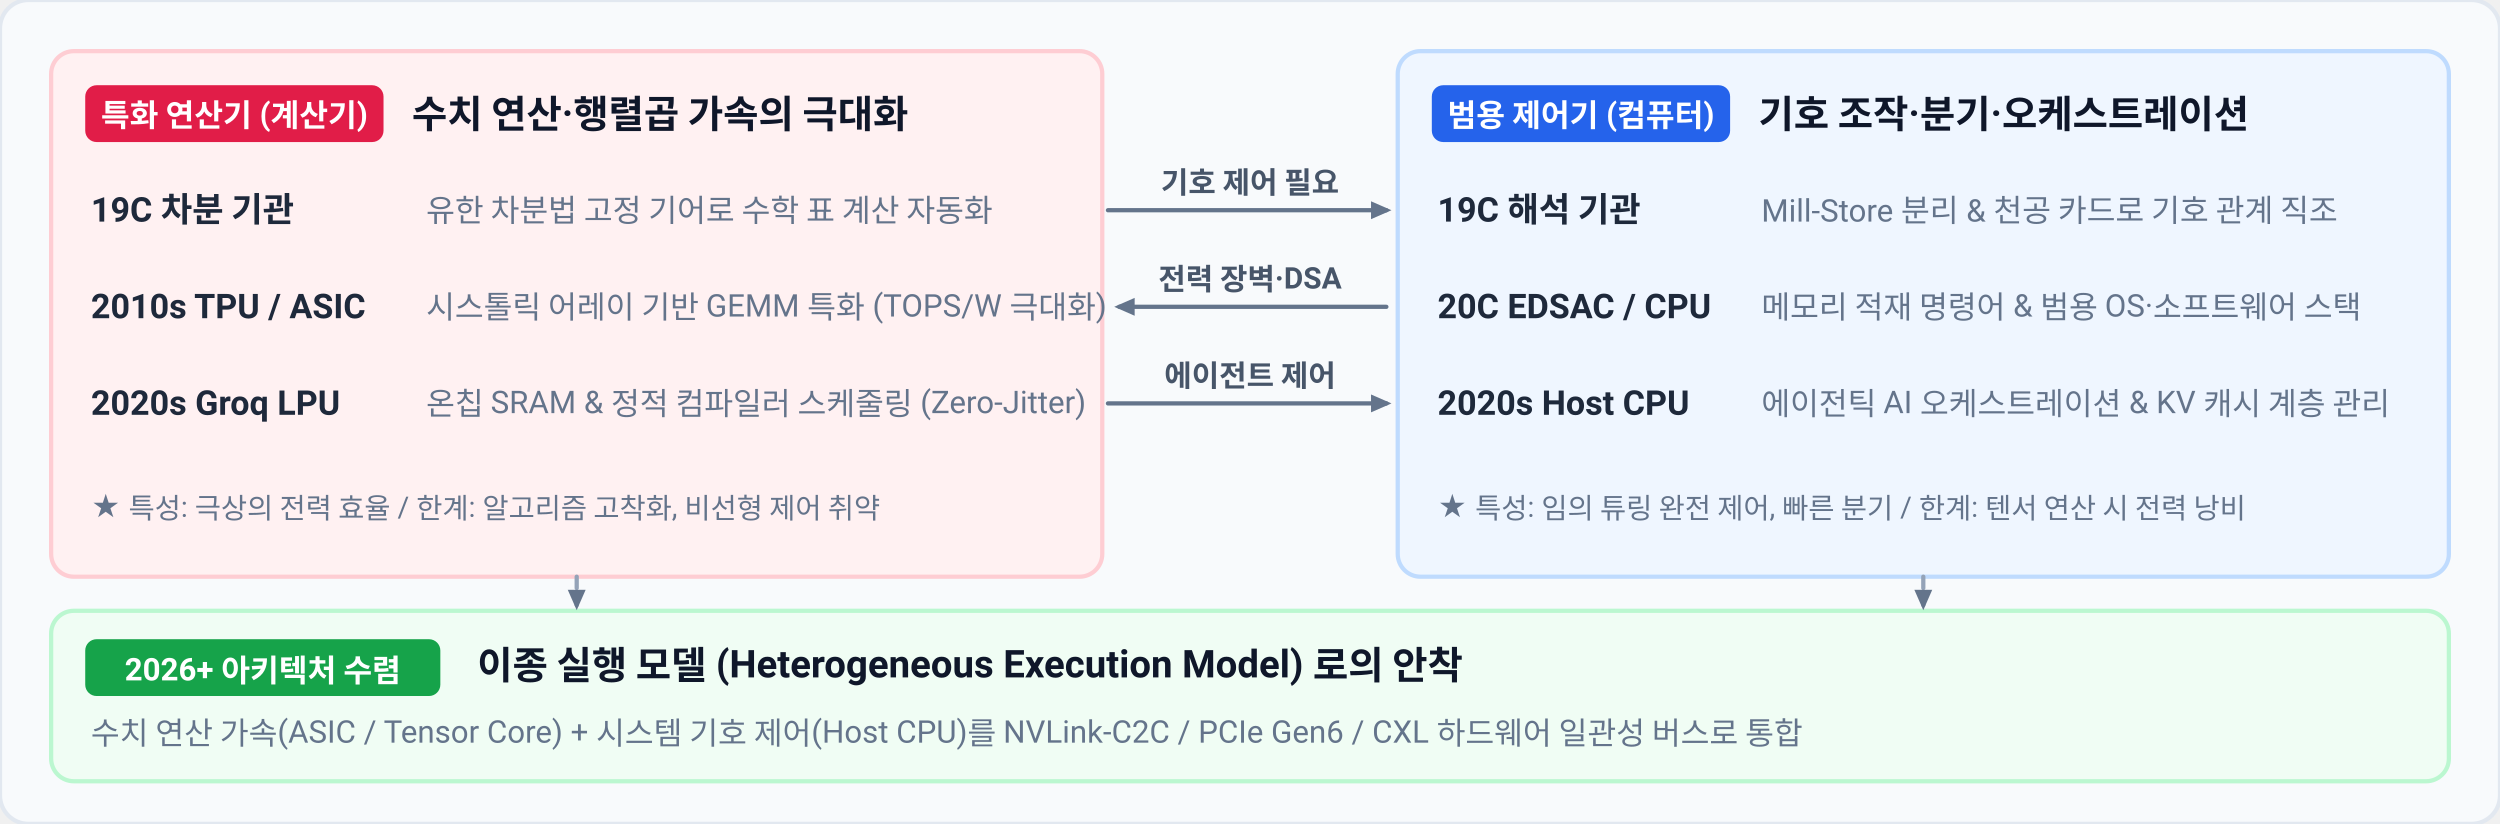
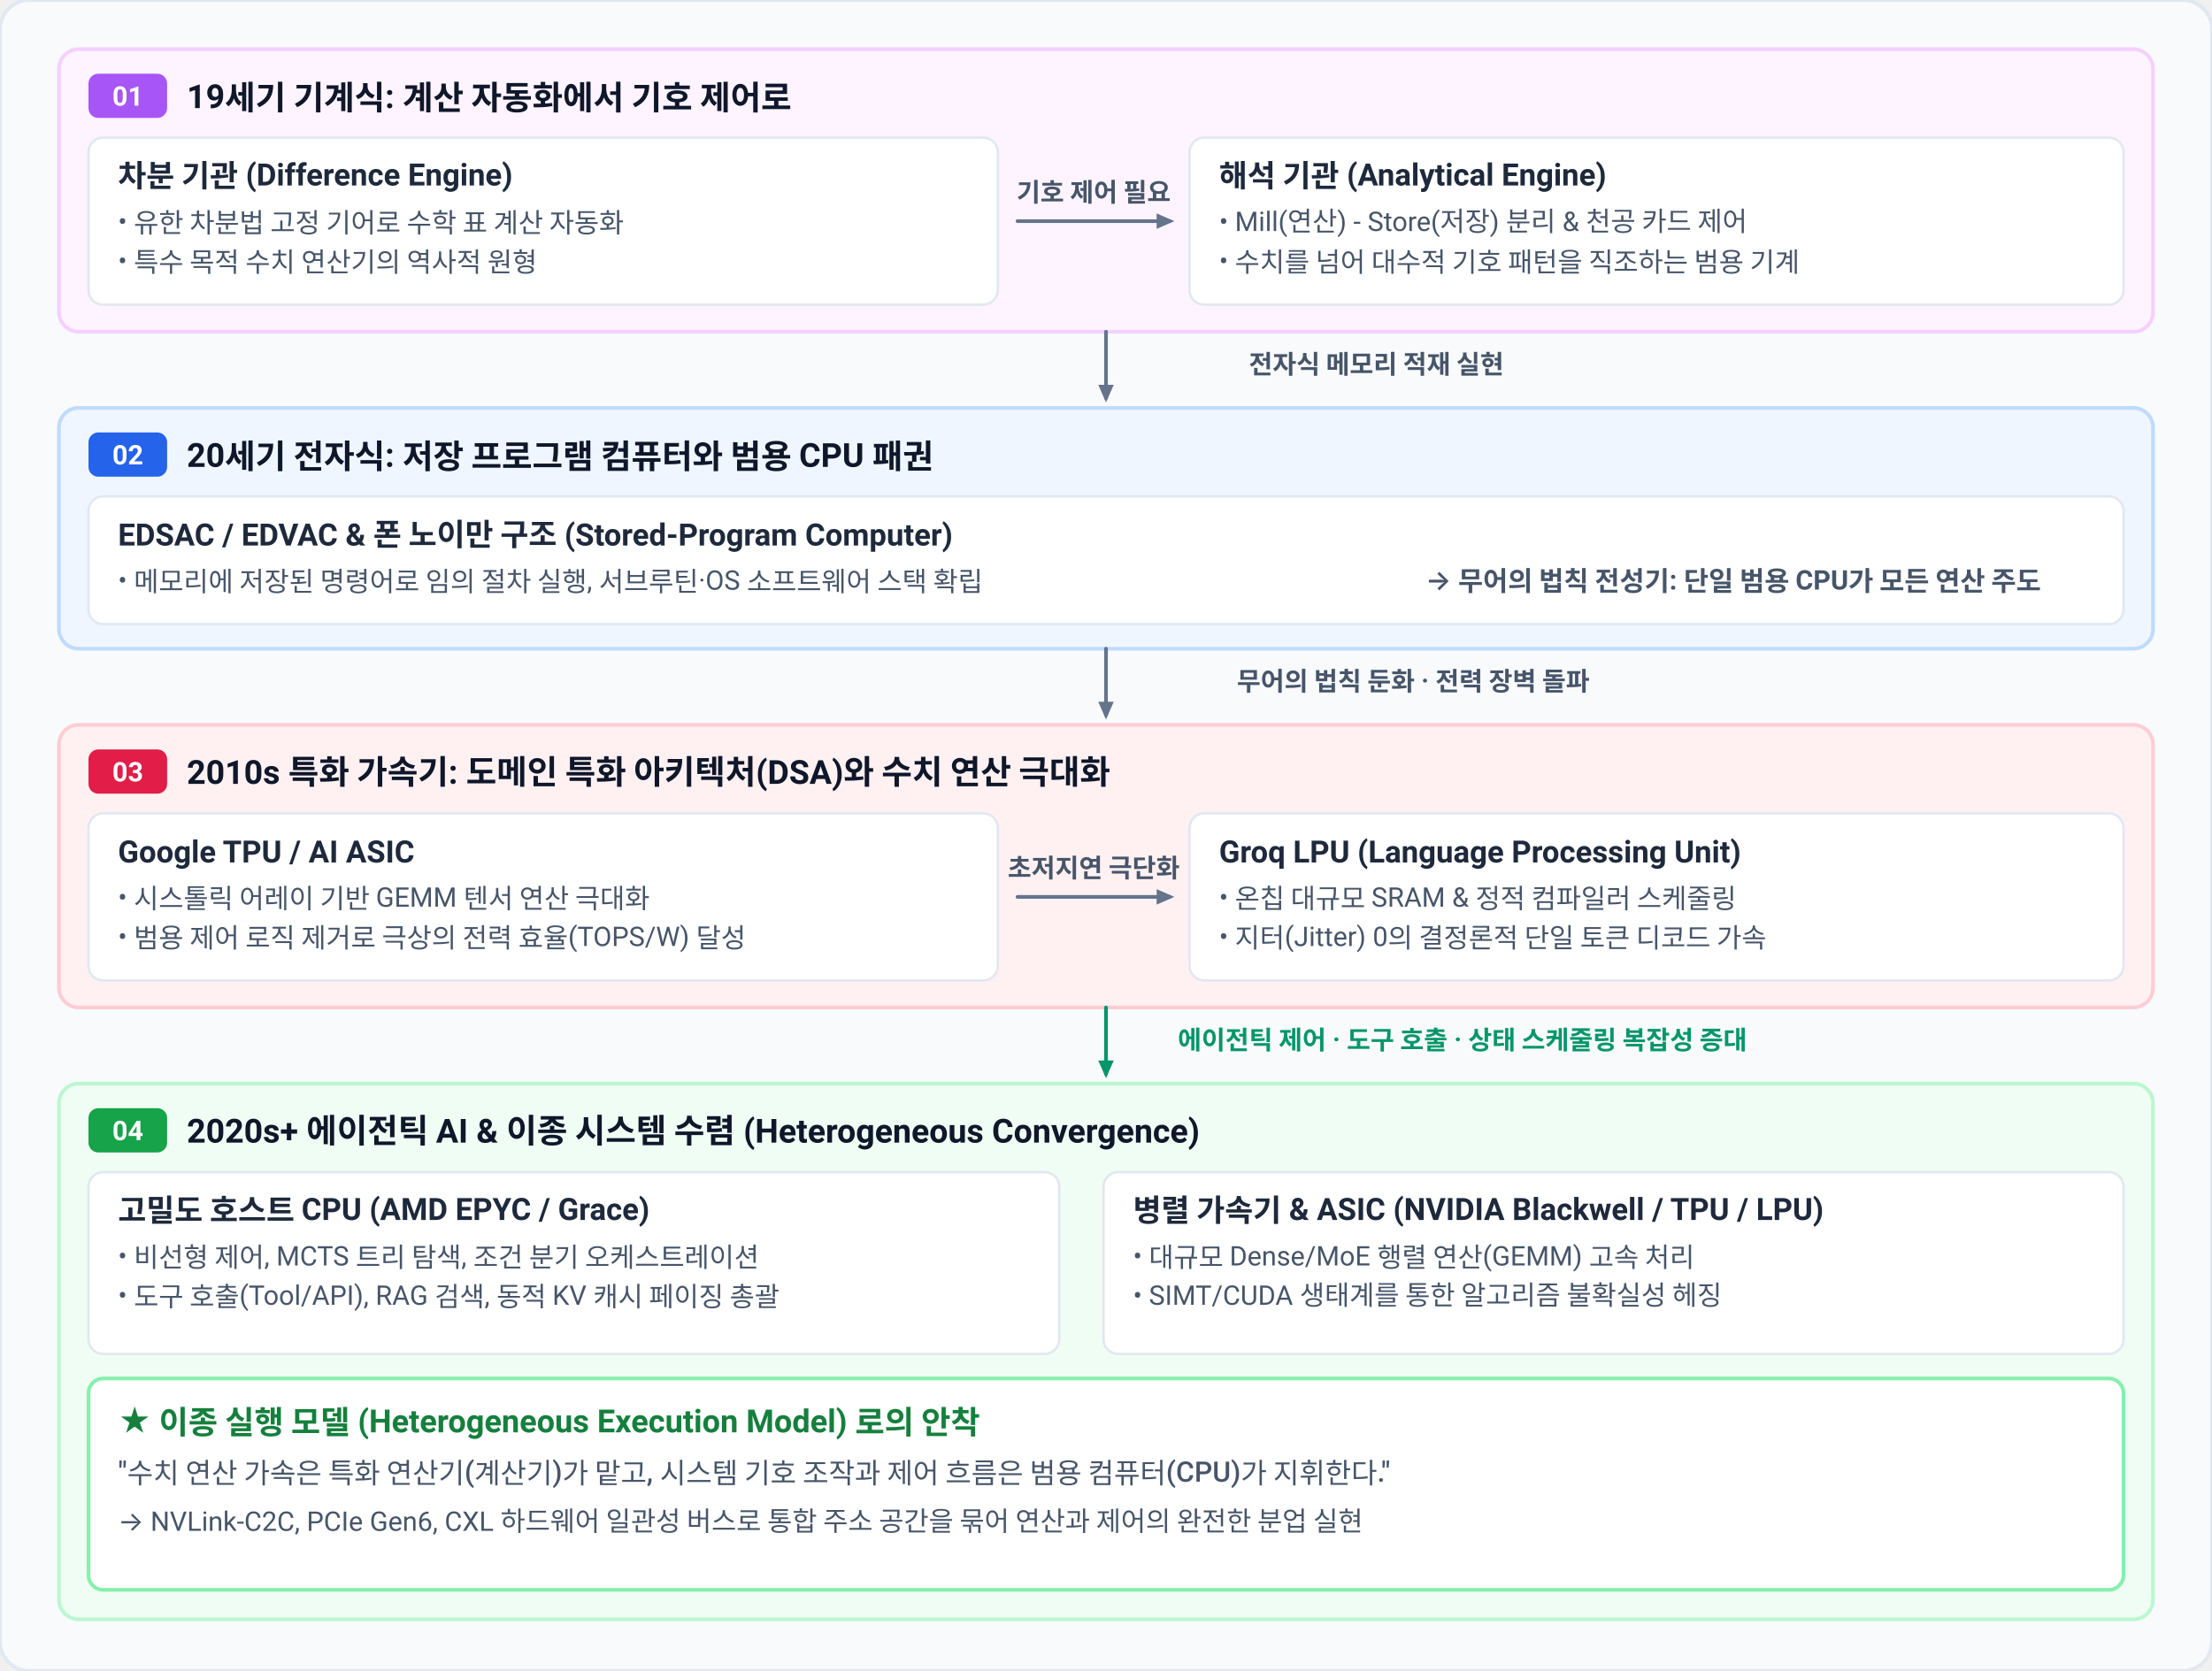
- <svg xmlns="http://www.w3.org/2000/svg" viewBox="0 0 880 290" width="880" height="290">
+ <svg xmlns="http://www.w3.org/2000/svg" viewBox="0 0 900 680" width="900" height="680">
  <defs>
    <style>
      .bg { fill: #f8fafc; stroke: #e2e8f0; stroke-width: 1.5px; }
-       .col-spec { fill: #fff1f2; stroke: #fecdd3; stroke-width: 1.5px; }
-       .col-gen { fill: #eff6ff; stroke: #bfdbfe; stroke-width: 1.5px; }
-       .box-conv { fill: #f0fdf4; stroke: #bbf7d0; stroke-width: 1.5px; }
+       
+       .box-e1 { fill: #fdf4ff; stroke: #f5d0fe; stroke-width: 1.5px; }
+       .box-e2 { fill: #eff6ff; stroke: #bfdbfe; stroke-width: 1.5px; }
+       .box-e3 { fill: #fff1f2; stroke: #fecdd3; stroke-width: 1.5px; }
+       .box-e4 { fill: #f0fdf4; stroke: #bbf7d0; stroke-width: 1.5px; }

-       .badge-spec { fill: #e11d48; }
-       .badge-gen { fill: #2563eb; }
-       .badge-conv { fill: #16a34a; }
+       .card-inner { fill: #ffffff; stroke: #e2e8f0; stroke-width: 1px; }
+       .card-highlight { fill: #ffffff; stroke: #86efac; stroke-width: 1.5px; }
+ 
+       .badge-e1 { fill: #a855f7; }
+       .badge-e2 { fill: #2563eb; }
+       .badge-e3 { fill: #e11d48; }
+       .badge-e4 { fill: #16a34a; }

      .badge-text { fill: #ffffff; font-family: -apple-system, BlinkMacSystemFont, "Segoe UI", Roboto, "Pretendard", sans-serif; font-size: 11px; font-weight: 700; }
-       .title { fill: #0f172a; font-family: -apple-system, BlinkMacSystemFont, "Segoe UI", Roboto, "Pretendard", sans-serif; font-size: 13.5px; font-weight: 700; }
-       .item-title { fill: #1e293b; font-family: -apple-system, BlinkMacSystemFont, "Segoe UI", Roboto, "Pretendard", sans-serif; font-size: 12px; font-weight: 600; }
-       .item-sub { fill: #64748b; font-family: -apple-system, BlinkMacSystemFont, "Segoe UI", Roboto, "Pretendard", sans-serif; font-size: 11px; font-weight: 400; }
-       
+       .sec-title { fill: #0f172a; font-family: -apple-system, BlinkMacSystemFont, "Segoe UI", Roboto, "Pretendard", sans-serif; font-size: 13.5px; font-weight: 700; }
+       .card-title { fill: #1e293b; font-family: -apple-system, BlinkMacSystemFont, "Segoe UI", Roboto, "Pretendard", sans-serif; font-size: 12.5px; font-weight: 700; }
+       .card-desc { fill: #475569; font-family: -apple-system, BlinkMacSystemFont, "Segoe UI", Roboto, "Pretendard", sans-serif; font-size: 11px; font-weight: 400; }
+ 
      .arrow-main { stroke: #64748b; stroke-width: 1.5; stroke-linecap: round; stroke-linejoin: round; fill: none; }
-       .arrow-dash { stroke: #94a3b8; stroke-width: 1.5; stroke-dasharray: 4 3; stroke-linecap: round; fill: none; }
+       .arrow-accent { stroke: #059669; stroke-width: 1.5; stroke-linecap: round; stroke-linejoin: round; fill: none; }
      .arrow-head { fill: #64748b; }
-       .arrow-text { fill: #475569; font-family: -apple-system, BlinkMacSystemFont, "Segoe UI", Roboto, "Pretendard", sans-serif; font-size: 10.5px; font-weight: 600; text-anchor: middle; }
+       .arrow-head-accent { fill: #059669; }
+       .arrow-label { fill: #475569; font-family: -apple-system, BlinkMacSystemFont, "Segoe UI", Roboto, "Pretendard", sans-serif; font-size: 10.5px; font-weight: 600; text-anchor: middle; }

      @media (prefers-color-scheme: dark) {
        .bg { fill: #090d16; stroke: #1e293b; }
-         .col-spec { fill: #1f1315; stroke: #4c1d24; }
-         .col-gen { fill: #111a2e; stroke: #1e3a5f; }
-         .box-conv { fill: #0d2019; stroke: #134e38; }
+         
+         .box-e1 { fill: #1b1124; stroke: #4a1d6d; }
+         .box-e2 { fill: #101a2e; stroke: #1e3a5f; }
+         .box-e3 { fill: #1f1215; stroke: #541c26; }
+         .box-e4 { fill: #0c1f17; stroke: #14532d; }

-         .badge-spec { fill: #fb7185; }
-         .badge-gen { fill: #60a5fa; }
-         .badge-conv { fill: #4ade80; }
+         .card-inner { fill: #121826; stroke: #1e293b; }
+         .card-highlight { fill: #13231b; stroke: #166534; }
+ 
+         .badge-e1 { fill: #c084fc; }
+         .badge-e2 { fill: #60a5fa; }
+         .badge-e3 { fill: #fb7185; }
+         .badge-e4 { fill: #4ade80; }

        .badge-text { fill: #0f172a; }
-         .title { fill: #f8fafc; }
-         .item-title { fill: #e2e8f0; }
-         .item-sub { fill: #94a3b8; }
-         
+         .sec-title { fill: #f8fafc; }
+         .card-title { fill: #e2e8f0; }
+         .card-desc { fill: #94a3b8; }
+ 
        .arrow-main { stroke: #94a3b8; }
-         .arrow-dash { stroke: #64748b; }
+         .arrow-accent { stroke: #4ade80; }
        .arrow-head { fill: #94a3b8; }
-         .arrow-text { fill: #cbd5e1; }
+         .arrow-head-accent { fill: #4ade80; }
+         .arrow-label { fill: #cbd5e1; }
      }
    </style>
    <marker id="arrow" viewBox="0 0 10 10" refX="6" refY="5" markerWidth="6" markerHeight="6" orient="auto-start-reverse">
      <path d="M 0 1.5 L 8 5 L 0 8.5 z" class="arrow-head" />
    </marker>
+     <marker id="arrow-acc" viewBox="0 0 10 10" refX="6" refY="5" markerWidth="6" markerHeight="6" orient="auto-start-reverse">
+       <path d="M 0 1.5 L 8 5 L 0 8.5 z" class="arrow-head-accent" />
+     </marker>
  </defs>
-   <rect width="880" height="290" rx="10" class="bg" />
-   <rect x="18" y="18" width="370" height="185" rx="8" class="col-spec" />
-   <rect x="30" y="30" width="105" height="20" rx="4" class="badge-spec" />
-   <text x="82.5" y="44.5" text-anchor="middle" class="badge-text">특화 연산기 (계산기)</text>
-   <text x="145" y="45" class="title">수치 연산·행렬곱 가속의 극대화</text>
-   <text x="32" y="78" class="item-title">19C 차분 기관</text>
-   <text x="150" y="78" class="item-sub">유한 차분법 고정 기어로 수학 표 계산 자동화</text>
-   <text x="32" y="112" class="item-title">2010s TPU / ASIC</text>
-   <text x="150" y="112" class="item-sub">시스톨릭 어레이 기반 GEMM 특화 (TOPS/W 극대화)</text>
-   <text x="32" y="146" class="item-title">2020s Groq LPU</text>
-   <text x="150" y="146" class="item-sub">온칩 SRAM &amp; 정적 컴파일러 스케줄링 (Zero-Jitter)</text>
-   <text x="32" y="182" class="item-sub" style="font-size:10px;">★ 특성: 극상의 전력 효율 / 한계: 알고리즘 고착화, 비선형 제어 취약</text>
-   <rect x="492" y="18" width="370" height="185" rx="8" class="col-gen" />
-   <rect x="504" y="30" width="105" height="20" rx="4" class="badge-gen" />
-   <text x="556.5" y="44.5" text-anchor="middle" class="badge-text">범용 제어기 (컴퓨터)</text>
-   <text x="619" y="45" class="title">기호 조작·분기·오케스트레이션</text>
-   <text x="506" y="78" class="item-title">19C 해석 기관</text>
-   <text x="620" y="78" class="item-sub">Mill-Store 분리 &amp; 천공 카드로 기호 관계 직조</text>
-   <text x="506" y="112" class="item-title">20C EDSAC / CPU</text>
-   <text x="620" y="112" class="item-sub">메모리 적재 명령어 &amp; 범용 OS·소프트웨어 스택</text>
-   <text x="506" y="146" class="item-title">2020s Host CPU</text>
-   <text x="620" y="146" class="item-sub">에이전틱 AI 오케스트레이션 &amp; KV 캐시 계층 관리</text>
-   <text x="506" y="182" class="item-sub" style="font-size:10px;">★ 특성: 임의 튜링 완전 제어, 빠른 분기 / 한계: 텐서 연산 시 전력 낭비</text>
-   <path d="M 390 74 L 488 74" class="arrow-main" marker-end="url(#arrow)" />
-   <text x="440" y="68" class="arrow-text">기호 제어 필요</text>
-   <path d="M 488 108 L 394 108" class="arrow-main" marker-end="url(#arrow)" />
-   <text x="440" y="102" class="arrow-text">전력 장벽·DSA</text>
-   <path d="M 390 142 L 488 142" class="arrow-main" marker-end="url(#arrow)" />
-   <text x="440" y="136" class="arrow-text">에이전트 제어</text>
-   <rect x="18" y="215" width="844" height="60" rx="8" class="box-conv" />
-   <rect x="30" y="225" width="125" height="20" rx="4" class="badge-conv" />
-   <text x="92.5" y="239.5" text-anchor="middle" class="badge-text">2026+ 아키텍처 수렴</text>
-   <text x="168" y="239" class="title">이종 실행 모델 (Heterogeneous Execution Model) 로의 안착</text>
-   <text x="32" y="262" class="item-sub">수치 연산 가속(ASIC / Tensor Core) + 시스템 기호 제어(Host CPU)를 NVLink-C2C / PCIe Gen6 / CXL 하드웨어 일관성 버스로 통합</text>
-   <path d="M 203 203 L 203 213" class="arrow-dash" marker-end="url(#arrow)" />
-   <path d="M 677 203 L 677 213" class="arrow-dash" marker-end="url(#arrow)" />
+   <rect width="900" height="680" rx="12" class="bg" />
+   <rect x="24" y="20" width="852" height="115" rx="8" class="box-e1" />
+   <rect x="36" y="30" width="32" height="18" rx="4" class="badge-e1" />
+   <text x="52" y="43" text-anchor="middle" class="badge-text">01</text>
+   <text x="76" y="44" class="sec-title">19세기 기계식: 계산 자동화에서 기호 제어로</text>
+   <rect x="36" y="56" width="370" height="68" rx="6" class="card-inner" />
+   <text x="48" y="76" class="card-title">차분 기관 (Difference Engine)</text>
+   <text x="48" y="94" class="card-desc">• 유한 차분법 고정 기어로 수학 표 계산 자동화</text>
+   <text x="48" y="110" class="card-desc">• 특수 목적 수치 연산기의 역사적 원형</text>
+   <path d="M 414 90 L 476 90" class="arrow-main" marker-end="url(#arrow)" />
+   <text x="445" y="82" class="arrow-label">기호 제어 필요</text>
+   <rect x="484" y="56" width="380" height="68" rx="6" class="card-inner" />
+   <text x="496" y="76" class="card-title">해석 기관 (Analytical Engine)</text>
+   <text x="496" y="94" class="card-desc">• Mill(연산) - Store(저장) 분리 &amp; 천공 카드 제어</text>
+   <text x="496" y="110" class="card-desc">• 수치를 넘어 대수적 기호 패턴을 직조하는 범용 기계</text>
+   <path d="M 450 135 L 450 162" class="arrow-main" marker-end="url(#arrow)" />
+   <text x="560" y="152" class="arrow-label">전자식 메모리 적재 실현</text>
+   <rect x="24" y="166" width="852" height="98" rx="8" class="box-e2" />
+   <rect x="36" y="176" width="32" height="18" rx="4" class="badge-e2" />
+   <text x="52" y="189" text-anchor="middle" class="badge-text">02</text>
+   <text x="76" y="190" class="sec-title">20세기 전자식: 저장 프로그램 컴퓨터와 범용 CPU 패권</text>
+   <rect x="36" y="202" width="828" height="52" rx="6" class="card-inner" />
+   <text x="48" y="222" class="card-title">EDSAC / EDVAC &amp; 폰 노이만 구조 (Stored-Program Computer)</text>
+   <text x="48" y="240" class="card-desc">• 메모리에 저장된 명령어로 임의 절차 실행, 서브루틴·OS 소프트웨어 스택 확립</text>
+   <text x="580" y="240" class="card-desc" style="font-weight:600;">→ 무어의 법칙 전성기: 단일 범용 CPU가 모든 연산 주도</text>
+   <path d="M 450 264 L 450 291" class="arrow-main" marker-end="url(#arrow)" />
+   <text x="575" y="281" class="arrow-label">무어의 법칙 둔화 · 전력 장벽 돌파</text>
+   <rect x="24" y="295" width="852" height="115" rx="8" class="box-e3" />
+   <rect x="36" y="305" width="32" height="18" rx="4" class="badge-e3" />
+   <text x="52" y="318" text-anchor="middle" class="badge-text">03</text>
+   <text x="76" y="319" class="sec-title">2010s 특화 가속기: 도메인 특화 아키텍처(DSA)와 수치 연산 극대화</text>
+   <rect x="36" y="331" width="370" height="68" rx="6" class="card-inner" />
+   <text x="48" y="351" class="card-title">Google TPU / AI ASIC</text>
+   <text x="48" y="369" class="card-desc">• 시스톨릭 어레이 기반 GEMM 텐서 연산 극대화</text>
+   <text x="48" y="385" class="card-desc">• 범용 제어 로직 제거로 극상의 전력 효율(TOPS/W) 달성</text>
+   <path d="M 414 365 L 476 365" class="arrow-main" marker-end="url(#arrow)" />
+   <text x="445" y="357" class="arrow-label">초저지연 극단화</text>
+   <rect x="484" y="331" width="380" height="68" rx="6" class="card-inner" />
+   <text x="496" y="351" class="card-title">Groq LPU (Language Processing Unit)</text>
+   <text x="496" y="369" class="card-desc">• 온칩 대규모 SRAM &amp; 정적 컴파일러 스케줄링</text>
+   <text x="496" y="385" class="card-desc">• 지터(Jitter) 0의 결정론적 단일 토큰 디코드 가속</text>
+   <path d="M 450 410 L 450 437" class="arrow-accent" marker-end="url(#arrow-acc)" />
+   <text x="595" y="427" class="arrow-label" style="fill:#059669; font-weight:700;">에이전틱 제어 · 도구 호출 · 상태 스케줄링 복잡성 증대</text>
+   <rect x="24" y="441" width="852" height="218" rx="8" class="box-e4" />
+   <rect x="36" y="451" width="32" height="18" rx="4" class="badge-e4" />
+   <text x="52" y="464" text-anchor="middle" class="badge-text">04</text>
+   <text x="76" y="465" class="sec-title">2020s+ 에이전틱 AI &amp; 이종 시스템 수렴 (Heterogeneous Convergence)</text>
+   <rect x="36" y="477" width="395" height="74" rx="6" class="card-inner" />
+   <text x="48" y="497" class="card-title">고밀도 호스트 CPU (AMD EPYC / Grace)</text>
+   <text x="48" y="515" class="card-desc">• 비선형 제어, MCTS 트리 탐색, 조건 분기 오케스트레이션</text>
+   <text x="48" y="531" class="card-desc">• 도구 호출(Tool/API), RAG 검색, 동적 KV 캐시 페이징 총괄</text>
+   <rect x="449" y="477" width="415" height="74" rx="6" class="card-inner" />
+   <text x="461" y="497" class="card-title">병렬 가속기 &amp; ASIC (NVIDIA Blackwell / TPU / LPU)</text>
+   <text x="461" y="515" class="card-desc">• 대규모 Dense/MoE 행렬 연산(GEMM) 고속 처리</text>
+   <text x="461" y="531" class="card-desc">• SIMT/CUDA 생태계를 통한 알고리즘 불확실성 헤징</text>
+   <rect x="36" y="561" width="828" height="86" rx="6" class="card-highlight" />
+   <text x="48" y="583" class="card-title" style="fill:#15803d; font-size:13px;">★ 이종 실행 모델 (Heterogeneous Execution Model) 로의 안착</text>
+   <text x="48" y="603" class="card-desc" style="font-size:11.5px; font-weight:500;">
+     "수치 연산 가속은 특화 연산기(계산기)가 맡고, 시스템 기호 조작과 제어 흐름은 범용 컴퓨터(CPU)가 지휘한다."
+   </text>
+   <text x="48" y="623" class="card-desc">
+     → NVLink-C2C, PCIe Gen6, CXL 하드웨어 일관성 버스로 통합 주소 공간을 묶어 연산과 제어의 완전한 분업 실현
+   </text>
</svg>
